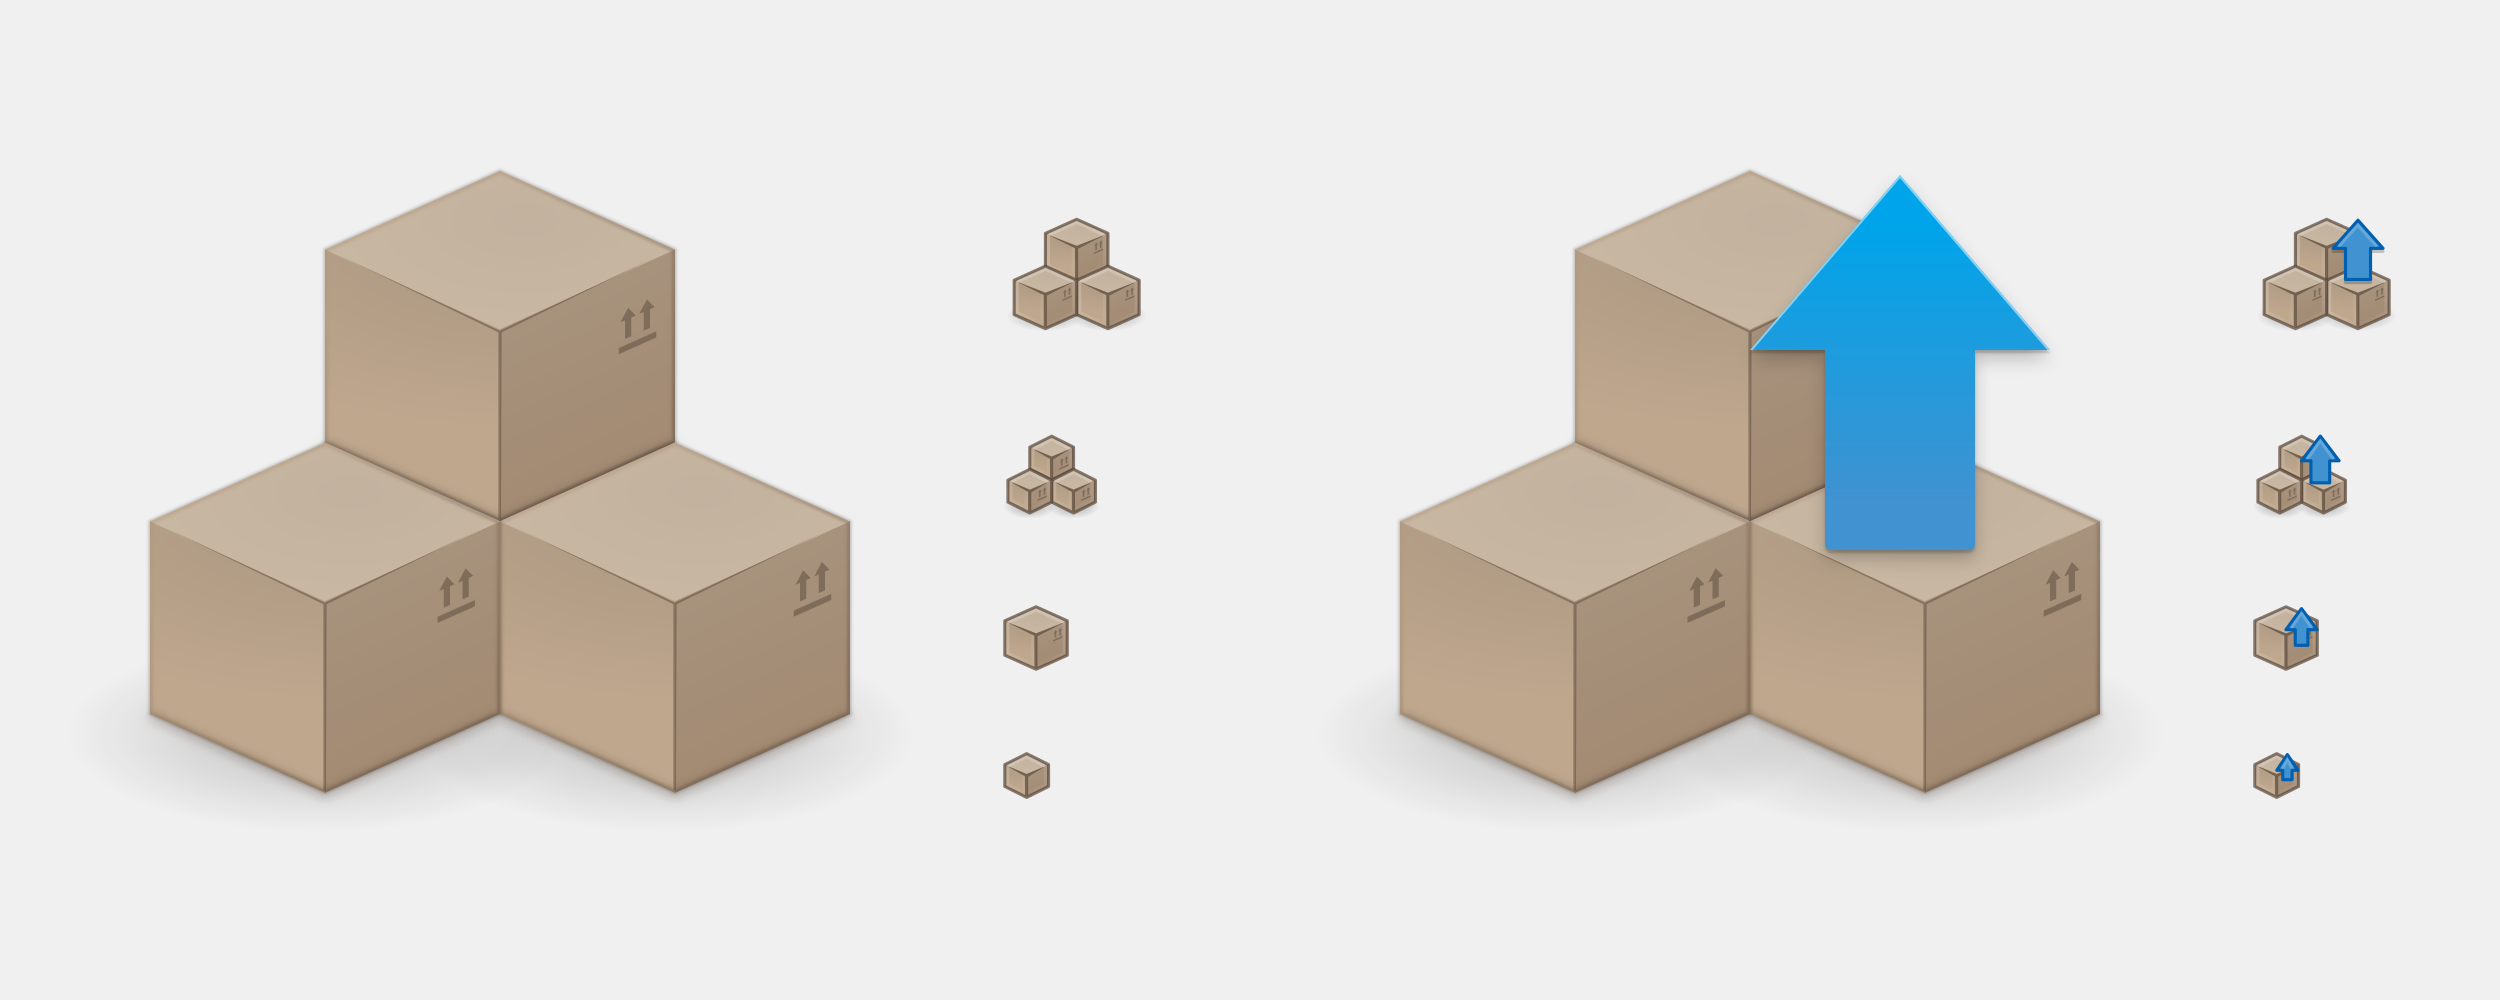
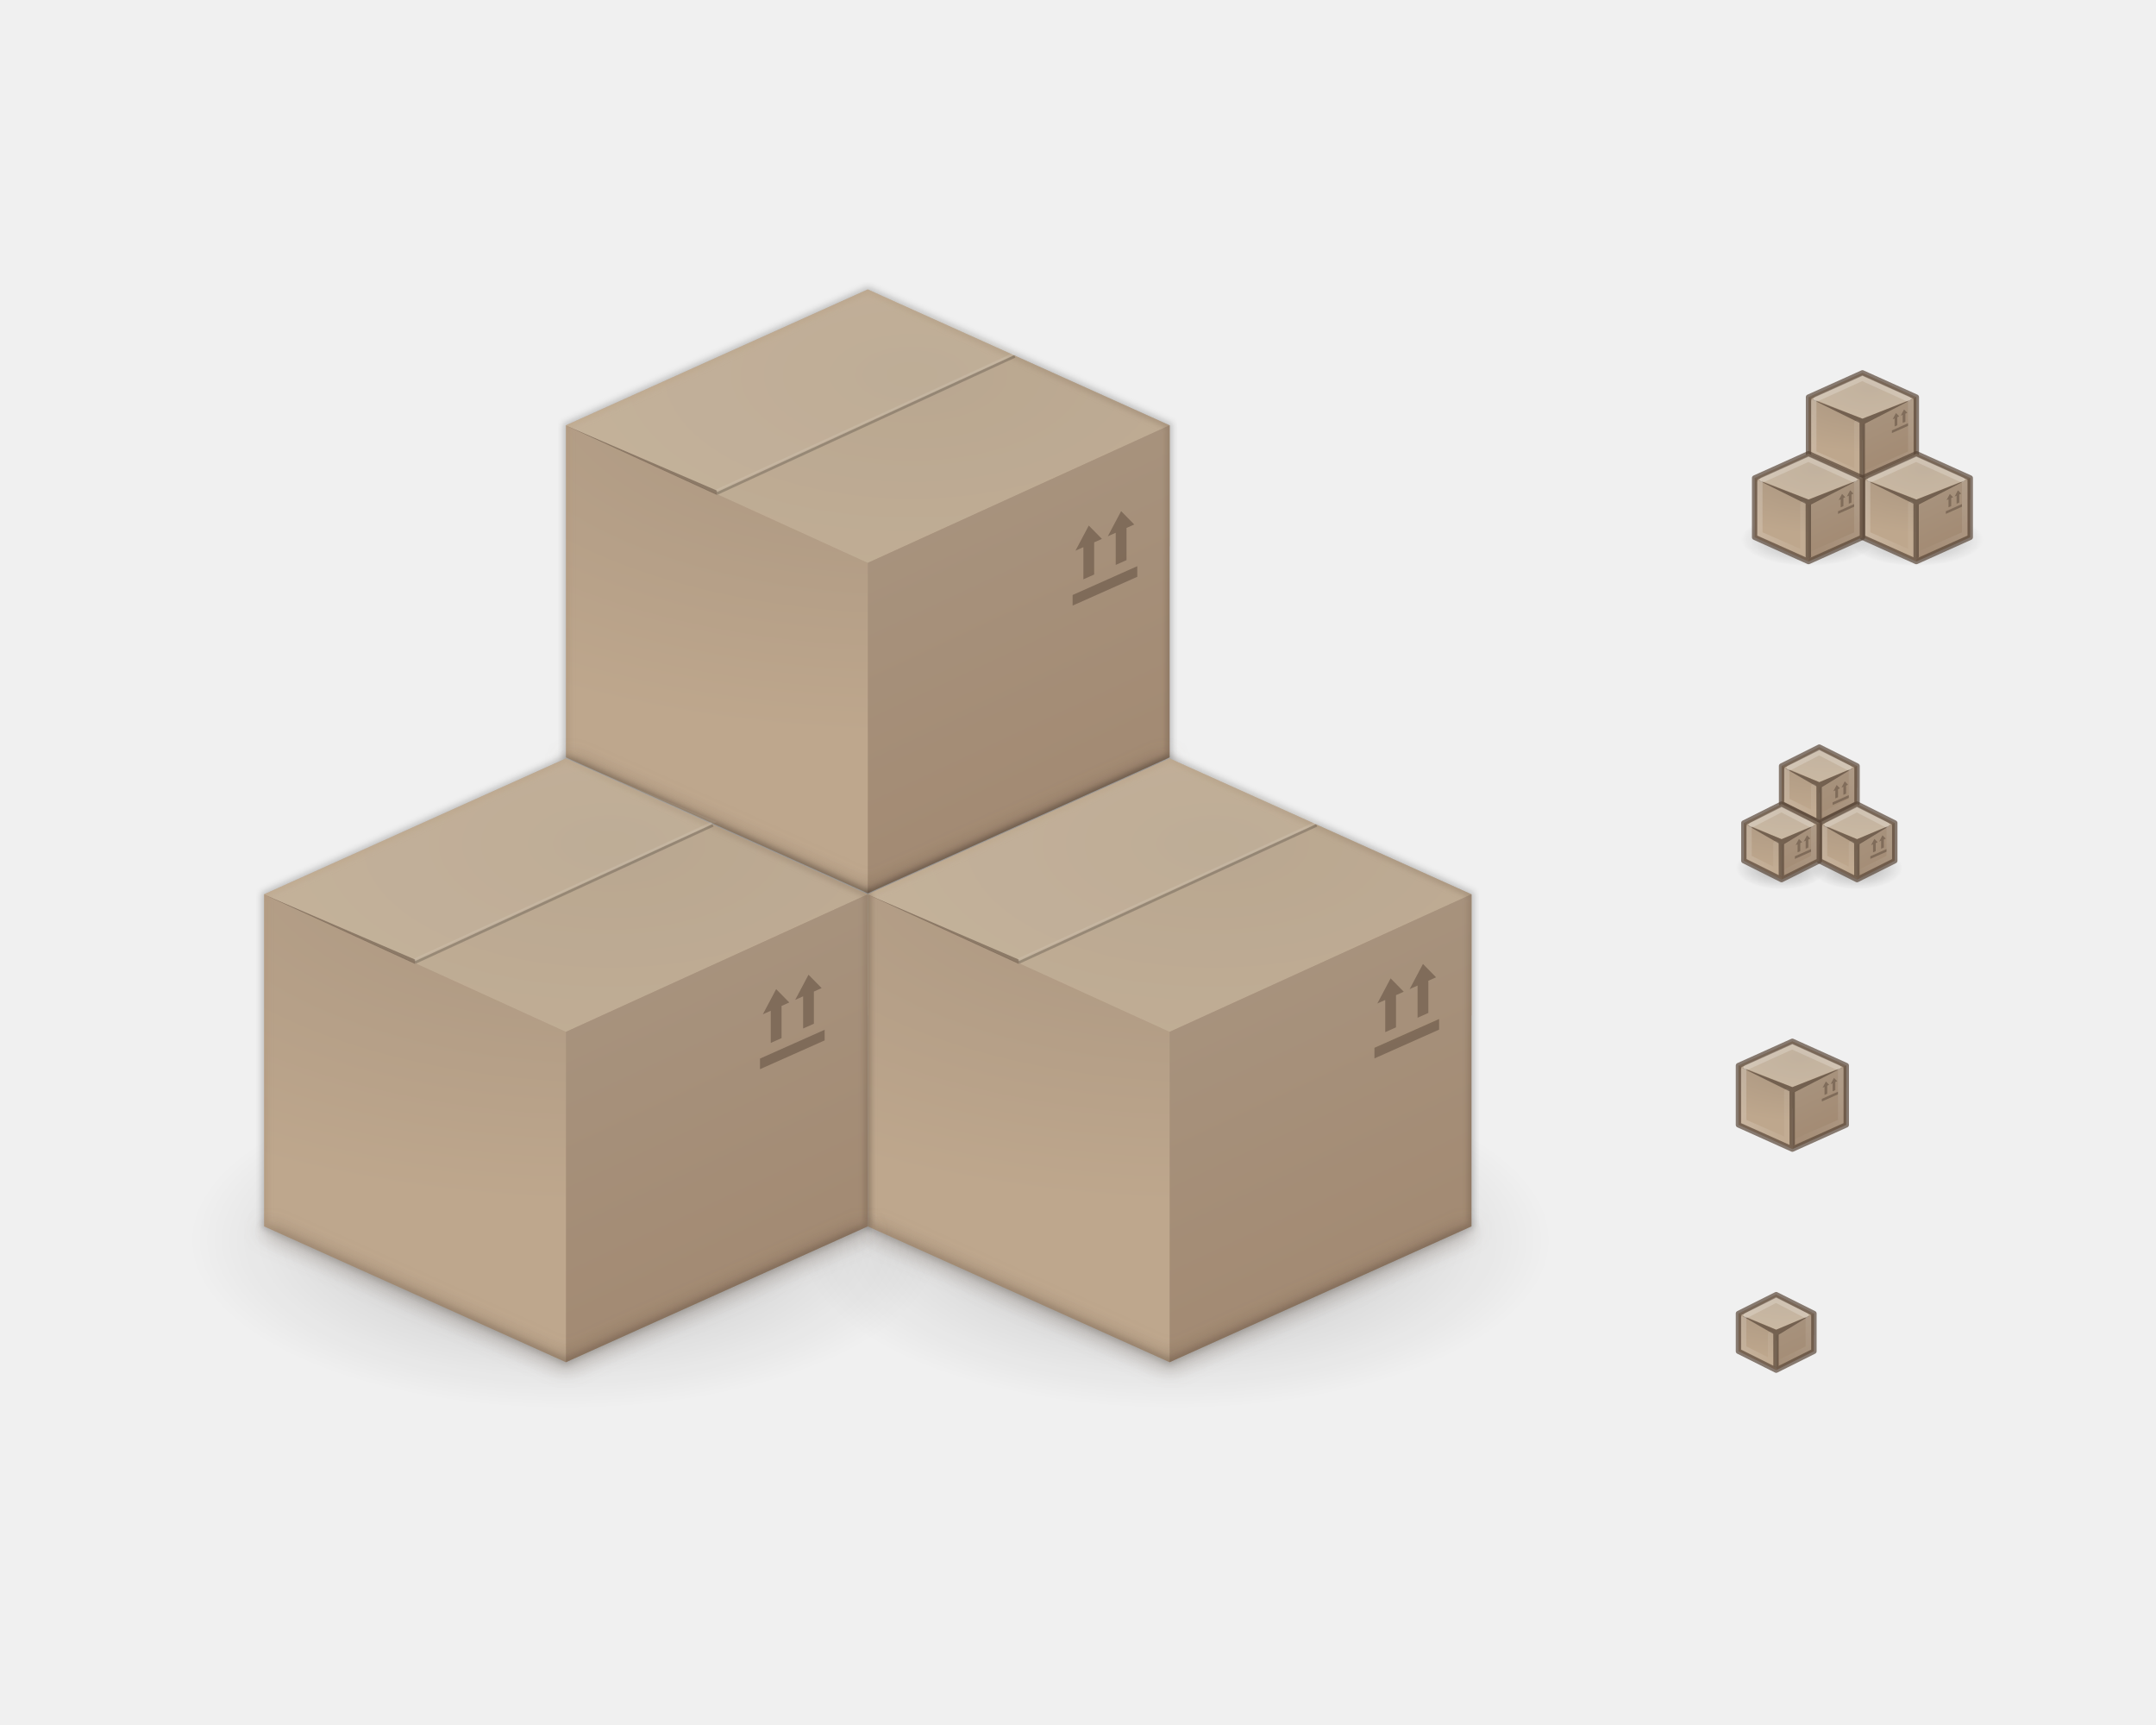
- <svg xmlns="http://www.w3.org/2000/svg" xmlns:xlink="http://www.w3.org/1999/xlink" width="800" height="320" id="svg11300" version="1.0" style="display:inline;enable-background:new" viewBox="0 0 800 320">
+ <svg xmlns="http://www.w3.org/2000/svg" xmlns:xlink="http://www.w3.org/1999/xlink" width="400" height="320" id="svg11300" version="1.0" style="display:inline;enable-background:new" viewBox="0 0 400 320">
  <defs id="defs3">
    <linearGradient id="linearGradient6622">
      <stop style="stop-color:#4092d0;stop-opacity:1;" offset="0" id="stop6618" />
      <stop style="stop-color:#00a4ea;stop-opacity:1" offset="1" id="stop6620" />
    </linearGradient>
    <linearGradient id="linearGradient5945">
      <stop style="stop-color:#594739;stop-opacity:1;" offset="0" id="stop5941" />
      <stop style="stop-color:#b19476;stop-opacity:1" offset="1" id="stop5943" />
    </linearGradient>
    <linearGradient id="linearGradient5092">
      <stop style="stop-color:#ffffff;stop-opacity:1;" offset="0" id="stop5088" />
      <stop style="stop-color:#ffffff;stop-opacity:0.275" offset="1" id="stop5090" />
    </linearGradient>
    <linearGradient id="linearGradient4012">
      <stop style="stop-color:#000000;stop-opacity:1;" offset="0" id="stop4014" />
      <stop style="stop-color:#000000;stop-opacity:0;" offset="1" id="stop4016" />
    </linearGradient>
    <linearGradient id="linearGradient4226-6">
      <stop style="stop-color:#9d8066;stop-opacity:1" offset="0" id="stop4228-6" />
      <stop style="stop-color:#a8947f;stop-opacity:1" offset="1" id="stop4231-2" />
    </linearGradient>
    <linearGradient id="linearGradient4513">
      <stop style="stop-color:#a8947f;stop-opacity:1" offset="0" id="stop4509" />
      <stop style="stop-color:#bea78d;stop-opacity:1" offset="1" id="stop4511" />
    </linearGradient>
    <radialGradient xlink:href="#linearGradient4012" id="radialGradient4232-6" gradientUnits="userSpaceOnUse" gradientTransform="matrix(1,0,0,0.3913044,342,74.86956)" cx="12.5" cy="19.5" fx="12.5" fy="19.5" r="11.5" />
    <clipPath clipPathUnits="userSpaceOnUse" id="clipPath5532">
      <path id="path5534" d="M 206,139.699 152,164 v 21.6 37.801 l 53.998,24.299 H 206 l 54,-24.299 V 164 h -0.002 z m 0,67.5 h 0.002 L 206,227.666 Z" style="fill:#e8decc;fill-opacity:1;stroke:none;stroke-width:1;stroke-opacity:0.698" />
    </clipPath>
    <filter style="color-interpolation-filters:sRGB" id="filter5552" x="-0.012" width="1.024" y="-0.012" height="1.024">
      <feGaussianBlur stdDeviation="0.54" id="feGaussianBlur5554" />
    </filter>
    <radialGradient xlink:href="#linearGradient4012" id="radialGradient4232-6-2" gradientUnits="userSpaceOnUse" gradientTransform="matrix(5.217391,0,0,2.041588,40.78261,173.0755)" cx="12.5" cy="19.5" fx="12.5" fy="19.5" r="11.5" />
    <clipPath clipPathUnits="userSpaceOnUse" id="clipPath6590">
      <path style="display:inline;fill:#4092d0;fill-opacity:1;stroke:none;stroke-width:2;stroke-linejoin:round;stroke-miterlimit:4;stroke-dasharray:none;stroke-opacity:1;enable-background:new" d="m 560,116 h 24 v 62 c 0,2 2,2 2,2 h 44 c 0,0 2,0 2,-2 v -62 h 24 L 608,60 Z" id="path6592" />
    </clipPath>
    <filter style="color-interpolation-filters:sRGB" id="filter6614" x="-0.068" width="1.135" y="-0.054" height="1.108">
      <feGaussianBlur stdDeviation="2.7" id="feGaussianBlur6616" />
    </filter>
    <linearGradient xlink:href="#linearGradient6622" id="linearGradient6624" x1="608" y1="164" x2="608" y2="76" gradientUnits="userSpaceOnUse" gradientTransform="translate(0,-24)" />
    <filter style="color-interpolation-filters:sRGB" id="filter6630" x="-0.013" width="1.027" y="-0.011" height="1.022">
      <feGaussianBlur stdDeviation="0.54" id="feGaussianBlur6632" />
    </filter>
-     <radialGradient xlink:href="#linearGradient4012" id="radialGradient6829" gradientUnits="userSpaceOnUse" gradientTransform="matrix(1.086957,0,0,0.4253308,340.913,72.81474)" cx="12.5" cy="19.5" fx="12.5" fy="19.5" r="11.5" />
-     <radialGradient xlink:href="#linearGradient4012" id="radialGradient6831" gradientUnits="userSpaceOnUse" gradientTransform="matrix(0.7391304,0,0,0.3478261,334.2609,135.2174)" cx="12.5" cy="19.5" fx="12.5" fy="19.5" r="11.5" />
-     <radialGradient xlink:href="#linearGradient4012" id="radialGradient6833" gradientUnits="userSpaceOnUse" gradientTransform="matrix(0.7391304,0,0,0.3478261,320.2609,135.2174)" cx="12.5" cy="19.5" fx="12.5" fy="19.5" r="11.5" />
-     <radialGradient xlink:href="#linearGradient4012" id="radialGradient6835" gradientUnits="userSpaceOnUse" gradientTransform="matrix(1.086957,0,0,0.4253308,320.913,72.81474)" cx="12.5" cy="19.5" fx="12.5" fy="19.5" r="11.5" />
-     <radialGradient xlink:href="#linearGradient4513" id="radialGradient6837" gradientUnits="userSpaceOnUse" gradientTransform="matrix(1.2,0,0,0.6,335.0354,48.56999)" cx="17.471" cy="32.383" fx="17.471" fy="32.383" r="20" />
-     <linearGradient xlink:href="#linearGradient4226-6" id="linearGradient6839" gradientUnits="userSpaceOnUse" gradientTransform="matrix(-1,0,0,1,390.0354,42.66999)" x1="5.393" y1="42.586" x2="16" y2="20" />
-     <linearGradient xlink:href="#linearGradient5092" id="linearGradient6841" gradientUnits="userSpaceOnUse" x1="345" y1="74" x2="354" y2="77.166" />
-     <linearGradient xlink:href="#linearGradient5092" id="linearGradient6843" gradientUnits="userSpaceOnUse" x1="364" y1="76" x2="355" y2="80" />
-     <radialGradient xlink:href="#linearGradient4513" id="radialGradient6845" gradientUnits="userSpaceOnUse" gradientTransform="matrix(1.2,0,0,0.6,335.0354,68.56999)" cx="17.471" cy="32.383" fx="17.471" fy="32.383" r="20" />
-     <linearGradient xlink:href="#linearGradient4226-6" id="linearGradient6847" gradientUnits="userSpaceOnUse" gradientTransform="matrix(-1,0,0,1,390.0354,42.66999)" x1="5.393" y1="42.586" x2="16" y2="20" />
-     <linearGradient xlink:href="#linearGradient5092" id="linearGradient6849" gradientUnits="userSpaceOnUse" x1="345" y1="74" x2="354" y2="77.166" />
-     <linearGradient xlink:href="#linearGradient5092" id="linearGradient6851" gradientUnits="userSpaceOnUse" x1="364" y1="76" x2="355" y2="80" />
-     <radialGradient xlink:href="#linearGradient4513" id="radialGradient6853" gradientUnits="userSpaceOnUse" gradientTransform="matrix(1.2,0,0,0.6,323.0354,108.57)" cx="17.471" cy="32.383" fx="17.471" fy="32.383" r="20" />
-     <linearGradient xlink:href="#linearGradient4226-6" id="linearGradient6855" gradientUnits="userSpaceOnUse" gradientTransform="matrix(-1,0,0,1,378.0354,102.67)" x1="5.393" y1="42.586" x2="16" y2="20" />
-     <linearGradient xlink:href="#linearGradient5092" id="linearGradient6857" gradientUnits="userSpaceOnUse" gradientTransform="translate(-12,60)" x1="345" y1="74" x2="354" y2="77.166" />
-     <linearGradient xlink:href="#linearGradient5092" id="linearGradient6859" gradientUnits="userSpaceOnUse" gradientTransform="translate(-12,60)" x1="364" y1="76" x2="355" y2="80" />
-     <radialGradient xlink:href="#linearGradient4513" id="radialGradient6861" gradientUnits="userSpaceOnUse" gradientTransform="matrix(1.2,0,0,0.6,323.0354,108.57)" cx="17.471" cy="32.383" fx="17.471" fy="32.383" r="20" />
-     <linearGradient xlink:href="#linearGradient4226-6" id="linearGradient6863" gradientUnits="userSpaceOnUse" gradientTransform="matrix(-1,0,0,1,378.0354,102.67)" x1="5.393" y1="42.586" x2="16" y2="20" />
-     <linearGradient xlink:href="#linearGradient5092" id="linearGradient6865" gradientUnits="userSpaceOnUse" gradientTransform="translate(-12,60)" x1="345" y1="74" x2="354" y2="77.166" />
-     <linearGradient xlink:href="#linearGradient5092" id="linearGradient6867" gradientUnits="userSpaceOnUse" gradientTransform="translate(-12,60)" x1="364" y1="76" x2="355" y2="80" />
-     <radialGradient xlink:href="#linearGradient4513" id="radialGradient7185" gradientUnits="userSpaceOnUse" gradientTransform="matrix(6.479922,0,0,3.239988,108.7019,36.06075)" cx="17.471" cy="32.383" fx="17.471" fy="32.383" r="20" />
-     <linearGradient xlink:href="#linearGradient4226-6" id="linearGradient7187" gradientUnits="userSpaceOnUse" gradientTransform="matrix(-5.399935,0,0,5.399981,405.6984,4.20087)" x1="5.393" y1="42.586" x2="16" y2="20" />
-     <linearGradient xlink:href="#linearGradient5945" id="linearGradient7189" gradientUnits="userSpaceOnUse" x1="247.106" y1="225.165" x2="180" y2="158" />
    <filter style="color-interpolation-filters:sRGB" id="filter7474" x="-0.012" width="1.024" y="-0.012" height="1.024">
      <feGaussianBlur stdDeviation="0.54" id="feGaussianBlur7476" />
    </filter>
-     <radialGradient xlink:href="#linearGradient4012" id="radialGradient7766" gradientUnits="userSpaceOnUse" gradientTransform="matrix(6.956521,0,0,2.722117,126.0435,161.9791)" cx="12.5" cy="19.5" fx="12.5" fy="19.5" r="11.5" />
-     <radialGradient xlink:href="#linearGradient4012" id="radialGradient7770" gradientUnits="userSpaceOnUse" gradientTransform="matrix(6.956521,0,0,2.722117,14.04347,161.9791)" cx="12.5" cy="19.5" fx="12.5" fy="19.5" r="11.5" />
    <filter style="color-interpolation-filters:sRGB" id="filter7774" x="-0.037" width="1.073" y="-0.163" height="1.327">
      <feGaussianBlur stdDeviation="1.654" id="feGaussianBlur7776" />
    </filter>
+     <filter style="color-interpolation-filters:sRGB" id="filter4664" x="-0.004" width="1.009" y="-0.009" height="1.018">
+       <feGaussianBlur stdDeviation="0.096" id="feGaussianBlur4666" />
+     </filter>
+     <radialGradient xlink:href="#linearGradient4012" id="radialGradient4735" gradientUnits="userSpaceOnUse" gradientTransform="matrix(1.086957,0,0,0.4253308,340.913,72.81474)" cx="12.5" cy="19.5" fx="12.5" fy="19.5" r="11.5" />
+     <radialGradient xlink:href="#linearGradient4012" id="radialGradient4737" gradientUnits="userSpaceOnUse" gradientTransform="matrix(0.7391304,0,0,0.3478261,334.2609,135.2174)" cx="12.5" cy="19.5" fx="12.5" fy="19.5" r="11.5" />
+     <radialGradient xlink:href="#linearGradient4012" id="radialGradient4739" gradientUnits="userSpaceOnUse" gradientTransform="matrix(0.7391304,0,0,0.3478261,320.2609,135.2174)" cx="12.5" cy="19.5" fx="12.5" fy="19.5" r="11.5" />
+     <radialGradient xlink:href="#linearGradient4012" id="radialGradient4741" gradientUnits="userSpaceOnUse" gradientTransform="matrix(1.086957,0,0,0.4253308,320.913,72.81474)" cx="12.5" cy="19.5" fx="12.5" fy="19.5" r="11.5" />
+     <radialGradient xlink:href="#linearGradient4513" id="radialGradient4743" gradientUnits="userSpaceOnUse" gradientTransform="matrix(1.2,0,0,0.6,335.0354,48.56999)" cx="17.471" cy="32.383" fx="17.471" fy="32.383" r="20" />
+     <linearGradient xlink:href="#linearGradient4226-6" id="linearGradient4745" gradientUnits="userSpaceOnUse" gradientTransform="matrix(-1,0,0,1,390.0354,42.66999)" x1="5.393" y1="42.586" x2="16" y2="20" />
+     <linearGradient xlink:href="#linearGradient5092" id="linearGradient4747" gradientUnits="userSpaceOnUse" x1="345" y1="74" x2="354" y2="77.166" />
+     <linearGradient xlink:href="#linearGradient5092" id="linearGradient4749" gradientUnits="userSpaceOnUse" x1="364" y1="76" x2="355" y2="80" />
+     <radialGradient xlink:href="#linearGradient4513" id="radialGradient4751" gradientUnits="userSpaceOnUse" gradientTransform="matrix(1.2,0,0,0.6,335.0354,68.56999)" cx="17.471" cy="32.383" fx="17.471" fy="32.383" r="20" />
+     <linearGradient xlink:href="#linearGradient4226-6" id="linearGradient4753" gradientUnits="userSpaceOnUse" gradientTransform="matrix(-1,0,0,1,390.0354,42.66999)" x1="5.393" y1="42.586" x2="16" y2="20" />
+     <linearGradient xlink:href="#linearGradient5092" id="linearGradient4755" gradientUnits="userSpaceOnUse" x1="345" y1="74" x2="354" y2="77.166" />
+     <linearGradient xlink:href="#linearGradient5092" id="linearGradient4757" gradientUnits="userSpaceOnUse" x1="364" y1="76" x2="355" y2="80" />
+     <radialGradient xlink:href="#linearGradient4513" id="radialGradient4759" gradientUnits="userSpaceOnUse" gradientTransform="matrix(1.2,0,0,0.6,323.0354,108.57)" cx="17.471" cy="32.383" fx="17.471" fy="32.383" r="20" />
+     <linearGradient xlink:href="#linearGradient4226-6" id="linearGradient4761" gradientUnits="userSpaceOnUse" gradientTransform="matrix(-1,0,0,1,378.0354,102.67)" x1="5.393" y1="42.586" x2="16" y2="20" />
+     <linearGradient xlink:href="#linearGradient5092" id="linearGradient4763" gradientUnits="userSpaceOnUse" gradientTransform="translate(-12,60)" x1="345" y1="74" x2="354" y2="77.166" />
+     <linearGradient xlink:href="#linearGradient5092" id="linearGradient4765" gradientUnits="userSpaceOnUse" gradientTransform="translate(-12,60)" x1="364" y1="76" x2="355" y2="80" />
+     <radialGradient xlink:href="#linearGradient4513" id="radialGradient4767" gradientUnits="userSpaceOnUse" gradientTransform="matrix(1.2,0,0,0.6,323.0354,108.57)" cx="17.471" cy="32.383" fx="17.471" fy="32.383" r="20" />
+     <linearGradient xlink:href="#linearGradient4226-6" id="linearGradient4769" gradientUnits="userSpaceOnUse" gradientTransform="matrix(-1,0,0,1,378.0354,102.67)" x1="5.393" y1="42.586" x2="16" y2="20" />
+     <linearGradient xlink:href="#linearGradient5092" id="linearGradient4771" gradientUnits="userSpaceOnUse" gradientTransform="translate(-12,60)" x1="345" y1="74" x2="354" y2="77.166" />
+     <linearGradient xlink:href="#linearGradient5092" id="linearGradient4773" gradientUnits="userSpaceOnUse" gradientTransform="translate(-12,60)" x1="364" y1="76" x2="355" y2="80" />
+     <radialGradient xlink:href="#linearGradient4513" id="radialGradient4775" gradientUnits="userSpaceOnUse" gradientTransform="matrix(6.719917,0,0,3.359987,107.802,47.74086)" cx="17.471" cy="32.383" fx="17.471" fy="32.383" r="20" />
+     <linearGradient xlink:href="#linearGradient4226-6" id="linearGradient4777" gradientUnits="userSpaceOnUse" gradientTransform="matrix(-5.399935,0,0,5.399981,405.6984,4.20087)" x1="5.393" y1="42.586" x2="16" y2="20" />
+     <linearGradient xlink:href="#linearGradient5945" id="linearGradient4779" gradientUnits="userSpaceOnUse" x1="247.106" y1="225.165" x2="180" y2="158" />
+     <radialGradient xlink:href="#linearGradient4012" id="radialGradient4705" gradientUnits="userSpaceOnUse" gradientTransform="matrix(6.086956,0,0,2.722117,140.913,157.9791)" cx="12.5" cy="19.5" fx="12.5" fy="19.5" r="11.5" />
+     <radialGradient xlink:href="#linearGradient4012" id="radialGradient5295" gradientUnits="userSpaceOnUse" gradientTransform="matrix(6.086956,0,0,2.722117,27.91304,157.9791)" cx="12.5" cy="19.5" fx="12.5" fy="19.5" r="11.5" />
  </defs>
  <g id="layer1" style="display:inline" transform="translate(0,20)">
    <g id="layer7" style="display:none">
      <rect style="display:inline;overflow:visible;visibility:visible;fill:#eeeeec;fill-opacity:1;fill-rule:nonzero;stroke:none;stroke-width:2;marker:none;enable-background:accumulate" id="rect6592" width="32" height="32" x="320" y="116" />
      <rect y="173.059" x="321" height="22" width="22" id="rect6749" style="display:inline;overflow:visible;visibility:visible;fill:#eeeeec;fill-opacity:1;fill-rule:nonzero;stroke:none;stroke-width:2;marker:none;enable-background:accumulate" />
      <rect style="display:inline;overflow:visible;visibility:visible;fill:#eeeeec;fill-opacity:1;fill-rule:nonzero;stroke:none;stroke-width:2;marker:none;enable-background:accumulate" id="rect6833" width="16" height="16" x="320" y="220" />
      <rect style="display:inline;overflow:visible;visibility:visible;fill:#eeeeec;fill-opacity:1;fill-rule:nonzero;stroke:none;stroke-width:2;marker:none;enable-background:accumulate" id="rect8104" width="24" height="24" x="320" y="172" />
      <text xml:space="preserve" style="font-style:normal;font-variant:normal;font-weight:normal;font-stretch:normal;font-size:13.333px;line-height:125%;font-family:monospace;-inkscape-font-specification:monospace;text-align:start;writing-mode:lr-tb;text-anchor:start;display:inline;fill:#000000;fill-opacity:1;stroke:none;enable-background:new" x="31.856" y="-65.7" id="context">
        <tspan id="tspan2716" x="31.856" y="-65.7" style="font-weight:bold">apps</tspan>
      </text>
      <text id="text3021" y="-39.901" x="31.265" style="font-style:normal;font-variant:normal;font-weight:normal;font-stretch:normal;font-size:13.333px;line-height:125%;font-family:monospace;-inkscape-font-specification:monospace;text-align:start;writing-mode:lr-tb;text-anchor:start;display:inline;fill:#000000;fill-opacity:1;stroke:none;enable-background:new" xml:space="preserve">
        <tspan y="-39.901" x="31.265" id="tspan3023">system-software-install</tspan>
      </text>
      <rect style="display:inline;overflow:visible;visibility:visible;fill:#eeeeec;fill-opacity:1;fill-rule:nonzero;stroke:none;stroke-width:2;marker:none;enable-background:accumulate" id="rect13805" width="256" height="256" x="32" y="12" />
      <rect y="320" x="44" height="48" width="48" id="rect6284" style="display:inline;overflow:visible;visibility:visible;fill:#eeeeec;fill-opacity:1;fill-rule:nonzero;stroke:none;stroke-width:2;marker:none;enable-background:accumulate" transform="matrix(0,1,1,0,0,0)" />
    </g>
    <g id="layer9" style="display:inline">
-       <g id="g7326">
-         <path d="m 293,215.06 c 0,17.289 -35.817,31.304 -80,31.304 -44.183,0 -80,-14.015 -80,-31.304 0,-17.289 35.817,-31.304 80,-31.304 44.183,0 80,14.015 80,31.304 z" id="path7706" style="display:inline;opacity:0.2;fill:url(#radialGradient7766);fill-opacity:1;stroke:none;stroke-width:1;enable-background:new" />
-         <path style="display:inline;opacity:0.2;fill:url(#radialGradient7770);fill-opacity:1;stroke:none;stroke-width:1;enable-background:new" id="path7544" d="m 181,215.06 c 0,17.289 -35.817,31.304 -80,31.304 -44.183,0 -80,-14.015 -80,-31.304 0,-17.289 35.817,-31.304 80,-31.304 44.183,0 80,14.015 80,31.304 z" />
+       <g id="g7326" transform="translate(1,-1)">
+         <path style="display:inline;opacity:0.2;fill:url(#radialGradient5295);fill-opacity:1;stroke:none;stroke-width:1;enable-background:new" id="path5251" d="m 174,211.06 c 0,17.289 -31.34,31.304 -70,31.304 -38.66,0 -70,-14.015 -70,-31.304 0,-17.289 31.34,-31.304 70,-31.304 38.66,0 70,14.015 70,31.304 z" />
+         <path d="m 287,211.06 c 0,17.289 -31.34,31.304 -70,31.304 -38.66,0 -70,-14.015 -70,-31.304 0,-17.289 31.34,-31.304 70,-31.304 38.66,0 70,14.015 70,31.304 z" id="path7706" style="display:inline;opacity:0.2;fill:url(#radialGradient4705);fill-opacity:1;stroke:none;stroke-width:1;enable-background:new" />
        <use x="0" y="0" xlink:href="#g7242" id="use7246" transform="translate(-56,-87)" width="100%" height="100%" />
-         <path d="m 367,81.109 c 0,2.701 -5.596,4.891 -12.5,4.891 -6.904,0 -12.5,-2.19 -12.5,-4.891 0,-2.701 5.596,-4.891 12.5,-4.891 6.904,0 12.5,2.19 12.5,4.891 z" id="path6707" style="display:inline;opacity:0.3;fill:url(#radialGradient6829);fill-opacity:1;stroke:none;stroke-width:1;enable-background:new" />
-         <path style="display:inline;opacity:0.3;fill:url(#radialGradient6831);fill-opacity:1;stroke:none;stroke-width:1;enable-background:new" id="path5397" d="m 352,142 c 0,2.209 -3.806,4 -8.5,4 -4.694,0 -8.5,-1.791 -8.5,-4 0,-2.209 3.806,-4 8.5,-4 4.694,0 8.5,1.791 8.5,4 z" />
-         <path d="m 338,142 c 0,2.209 -3.806,4 -8.5,4 -4.694,0 -8.5,-1.791 -8.5,-4 0,-2.209 3.806,-4 8.5,-4 4.694,0 8.5,1.791 8.5,4 z" id="path5393" style="display:inline;opacity:0.3;fill:url(#radialGradient6833);fill-opacity:1;stroke:none;stroke-width:1;enable-background:new" />
-         <path style="display:inline;opacity:0.3;fill:url(#radialGradient6835);fill-opacity:1;stroke:none;stroke-width:1;enable-background:new" id="path5389" d="m 347,81.109 c 0,2.701 -5.596,4.891 -12.5,4.891 -6.904,0 -12.5,-2.19 -12.5,-4.891 0,-2.701 5.596,-4.891 12.5,-4.891 6.904,0 12.5,2.19 12.5,4.891 z" />
+         <path d="m 367,81.109 c 0,2.701 -5.596,4.891 -12.5,4.891 -6.904,0 -12.5,-2.19 -12.5,-4.891 0,-2.701 5.596,-4.891 12.5,-4.891 6.904,0 12.5,2.19 12.5,4.891 z" id="path6707" style="display:inline;opacity:0.3;fill:url(#radialGradient4735);fill-opacity:1;stroke:none;stroke-width:1;enable-background:new" />
+         <path style="display:inline;opacity:0.3;fill:url(#radialGradient4737);fill-opacity:1;stroke:none;stroke-width:1;enable-background:new" id="path5397" d="m 352,142 c 0,2.209 -3.806,4 -8.5,4 -4.694,0 -8.5,-1.791 -8.5,-4 0,-2.209 3.806,-4 8.5,-4 4.694,0 8.5,1.791 8.5,4 z" />
+         <path d="m 338,142 c 0,2.209 -3.806,4 -8.5,4 -4.694,0 -8.5,-1.791 -8.5,-4 0,-2.209 3.806,-4 8.5,-4 4.694,0 8.5,1.791 8.5,4 z" id="path5393" style="display:inline;opacity:0.3;fill:url(#radialGradient4739);fill-opacity:1;stroke:none;stroke-width:1;enable-background:new" />
+         <path style="display:inline;opacity:0.3;fill:url(#radialGradient4741);fill-opacity:1;stroke:none;stroke-width:1;enable-background:new" id="path5389" d="m 347,81.109 c 0,2.701 -5.596,4.891 -12.5,4.891 -6.904,0 -12.5,-2.19 -12.5,-4.891 0,-2.701 5.596,-4.891 12.5,-4.891 6.904,0 12.5,2.19 12.5,4.891 z" />
        <use transform="translate(-10,-15)" x="0" y="0" xlink:href="#g5291" id="use5361" width="100%" height="100%" />
        <use x="0" y="0" xlink:href="#g5321" id="use5325" transform="translate(-7,-10.57452)" width="100%" height="100%" />
        <g id="g5291">
-           <path style="fill:url(#radialGradient6837);fill-opacity:1;stroke:none" d="m 354.535,65.17 -10,4.5 v 4 7 l 10,4.5 v -7.5 l 10,-4 v -4 z" id="path3965-6" />
+           <path style="fill:url(#radialGradient4743);fill-opacity:1;stroke:none" d="m 354.535,65.17 -10,4.5 v 4 7 l 10,4.5 v -7.5 l 10,-4 v -4 z" id="path3965-6" />
          <path style="opacity:0.4;fill:#e8decc;fill-opacity:1;stroke:none" d="m 354.536,73.67 9.999,-4 v 0 l -9.999,-4.5 -10.001,4.5 v 0 z" id="path5067" />
-           <path style="fill:url(#linearGradient6839);fill-opacity:1;stroke:none" d="m 364.535,69.67 v 11 l -10.001,4.5 v -10.5 z" id="path3955-8" />
+           <path style="fill:url(#linearGradient4745);fill-opacity:1;stroke:none" d="m 364.535,69.67 v 11 l -10.001,4.5 v -10.5 z" id="path3955-8" />
          <path id="path4317-1" d="M 353.991,74.449 345,70 l 9.535,3.67 9.356,-3.659 L 355,74.587 v 9.811 l -0.5,0.268 -0.5,-0.268 z" style="opacity:0.7;fill:#594739;fill-opacity:1;stroke:none" />
          <path style="opacity:0.5;fill:#594739;fill-opacity:1;fill-rule:nonzero;stroke:none;stroke-width:0.25" d="m 362.254,71.955 -0.617,1.166 0.117,-0.053 0.25,-0.111 v 0.25 1.242 l 0.5,-0.223 v -1.242 -0.25 l 0.25,-0.111 0.109,-0.049 z m -1.5,0.668 -0.617,1.166 0.117,-0.053 0.25,-0.111 v 0.25 1.242 l 0.5,-0.223 v -1.242 -0.25 l 0.25,-0.111 0.109,-0.049 z m 2.248,1.885 -2.998,1.336 v 0.492 l 3,-1.336 z" id="path2987-9" />
          <path style="fill:none;fill-opacity:1;stroke:#594739;stroke-linejoin:round;stroke-opacity:0.698" d="m 354.535,65.17 -10,4.5 v 4 7 l 10,4.5 10,-4.5 v -7 -4 z" id="path4954" />
-           <path style="opacity:0.2;fill:none;fill-rule:evenodd;stroke:url(#linearGradient6841);stroke-width:1px;stroke-linecap:round;stroke-linejoin:miter;stroke-opacity:1" d="m 345.5,70.5 v 9.575 l 8,3.5 V 74.5" id="path5082" />
-           <path id="path5084" d="m 363.5,70.5 v 9.575 l -8,3.5" style="opacity:0.1;fill:none;fill-rule:evenodd;stroke:url(#linearGradient6843);stroke-width:1px;stroke-linecap:round;stroke-linejoin:miter;stroke-opacity:1" />
+           <path style="opacity:0.2;fill:none;fill-rule:evenodd;stroke:url(#linearGradient4747);stroke-width:1px;stroke-linecap:round;stroke-linejoin:miter;stroke-opacity:1" d="m 345.5,70.5 v 9.575 l 8,3.5 V 74.5" id="path5082" />
+           <path id="path5084" d="m 363.5,70.5 v 9.575 l -8,3.5" style="opacity:0.1;fill:none;fill-rule:evenodd;stroke:url(#linearGradient4749);stroke-width:1px;stroke-linecap:round;stroke-linejoin:miter;stroke-opacity:1" />
          <path style="opacity:0.2;fill:none;fill-rule:evenodd;stroke:#ffffff;stroke-width:1px;stroke-linecap:round;stroke-linejoin:miter;stroke-opacity:1" d="M 346,70 354.5,66.146 363,70" id="path5086" />
        </g>
        <g transform="translate(-23,109)" id="use5125">
-           <path id="path5230" transform="translate(0,-20)" d="m 354.535,85.17 -10,4.5 v 4 7 l 10,4.5 v -7.5 l 10,-4 v -4 z" style="fill:url(#radialGradient6845);fill-opacity:1;stroke:none" />
+           <path id="path5230" transform="translate(0,-20)" d="m 354.535,85.17 -10,4.5 v 4 7 l 10,4.5 v -7.5 l 10,-4 v -4 z" style="fill:url(#radialGradient4751);fill-opacity:1;stroke:none" />
          <path id="path5232" d="m 354.536,73.67 9.999,-4 v 0 l -9.999,-4.5 -10.001,4.5 v 0 z" style="opacity:0.4;fill:#e8decc;fill-opacity:1;stroke:none" />
-           <path id="path5234" d="m 364.535,69.67 v 11 l -10.001,4.5 v -10.5 z" style="fill:url(#linearGradient6847);fill-opacity:1;stroke:none" />
+           <path id="path5234" d="m 364.535,69.67 v 11 l -10.001,4.5 v -10.5 z" style="fill:url(#linearGradient4753);fill-opacity:1;stroke:none" />
          <path style="opacity:0.7;fill:#594739;fill-opacity:1;stroke:none" d="M 353.991,74.449 345,70 l 9.535,3.67 9.356,-3.659 L 355,74.587 v 9.811 l -0.5,0.268 -0.5,-0.268 z" id="path5236" />
          <path id="path5238" d="m 360.753,72.623 -0.617,1.165 0.117,-0.052 0.25,-0.111 v 0.25 1.242 l 0.5,-0.223 v -1.242 -0.25 l 0.25,-0.111 0.109,-0.049 z" style="opacity:0.5;fill:#594739;fill-opacity:1;fill-rule:nonzero;stroke:none;stroke-width:0.25" />
          <rect transform="matrix(0,1,0.9135461,-0.4067352,0,0)" style="color:#bebebe;display:inline;overflow:visible;visibility:visible;fill:none;stroke:none;stroke-width:0.262;marker:none;enable-background:new" id="rect5240" y="393.525" x="232.623" height="4.379" width="4" />
          <path id="path5242" style="opacity:0.5;fill:#594739;fill-opacity:1;fill-rule:nonzero;stroke:none;stroke-width:0.25" d="m 360.003,75.843 v 0.492 l 3,-1.336 -0.001,-0.492 z" />
          <path style="opacity:0.5;fill:#594739;fill-opacity:1;fill-rule:nonzero;stroke:none;stroke-width:0.25" d="m 362.253,71.955 -0.617,1.165 0.117,-0.052 0.25,-0.111 v 0.25 1.242 l 0.5,-0.223 v -1.242 -0.25 l 0.25,-0.111 0.109,-0.049 z" id="path5244" />
          <path id="path5248" d="m 354.535,65.17 -10,4.5 v 4 7 l 10,4.5 10,-4.5 v -7 -4 z" style="fill:none;fill-opacity:1;stroke:#594739;stroke-linejoin:round;stroke-opacity:0.698" />
-           <path id="path5250" d="m 345.5,70.5 v 9.575 l 8,3.5 V 74.5" style="opacity:0.2;fill:none;fill-rule:evenodd;stroke:url(#linearGradient6849);stroke-width:1px;stroke-linecap:round;stroke-linejoin:miter;stroke-opacity:1" />
-           <path style="opacity:0.1;fill:none;fill-rule:evenodd;stroke:url(#linearGradient6851);stroke-width:1px;stroke-linecap:round;stroke-linejoin:miter;stroke-opacity:1" d="m 363.5,70.5 v 9.575 l -8,3.5" id="path5252" />
+           <path id="path5250" d="m 345.5,70.5 v 9.575 l 8,3.5 V 74.5" style="opacity:0.2;fill:none;fill-rule:evenodd;stroke:url(#linearGradient4755);stroke-width:1px;stroke-linecap:round;stroke-linejoin:miter;stroke-opacity:1" />
+           <path style="opacity:0.1;fill:none;fill-rule:evenodd;stroke:url(#linearGradient4757);stroke-width:1px;stroke-linecap:round;stroke-linejoin:miter;stroke-opacity:1" d="m 363.5,70.5 v 9.575 l -8,3.5" id="path5252" />
          <path id="path5254" d="M 346,70 354.5,66.146 363,70" style="opacity:0.2;fill:none;fill-rule:evenodd;stroke:#ffffff;stroke-width:1px;stroke-linecap:round;stroke-linejoin:miter;stroke-opacity:1" />
        </g>
        <g transform="translate(1,2)" id="g5321">
-           <path id="path5157" d="m 342.535,128.17 -7,3.5 v 4 3 l 7,3.5 v -5.5 l 7,-1 v -4 z" style="fill:url(#radialGradient6853);fill-opacity:1;stroke:none" />
+           <path id="path5157" d="m 342.535,128.17 -7,3.5 v 4 3 l 7,3.5 v -5.5 l 7,-1 v -4 z" style="fill:url(#radialGradient4759);fill-opacity:1;stroke:none" />
          <path id="path5159" d="m 342.536,134.67 6.999,-3 v 0 l -6.999,-3.5 -7,3.5 v 0 z" style="opacity:0.4;fill:#e8decc;fill-opacity:1;stroke:none" />
-           <path id="path5161" d="m 349.535,131.67 v 7 l -7,3.5 v -6.5 z" style="fill:url(#linearGradient6855);fill-opacity:1;stroke:none" />
+           <path id="path5161" d="m 349.535,131.67 v 7 l -7,3.5 v -6.5 z" style="fill:url(#linearGradient4761);fill-opacity:1;stroke:none" />
          <path style="opacity:0.7;fill:#594739;fill-opacity:1;stroke:none" d="M 341.991,135.449 336,132 l 6.535,2.67 6.356,-2.659 L 343,135.587 v 5.811 l -0.5,0.268 -0.5,-0.268 z" id="path5163" />
          <path id="path5175" d="m 342.535,128.17 -7,3.5 v 4 3 l 7,3.5 7,-3.5 v -3 -4 z" style="fill:none;fill-opacity:1;stroke:#594739;stroke-linejoin:round;stroke-opacity:0.698" />
-           <path id="path5177" d="m 336.5,132.5 v 5.575 l 5,2.5 V 135.5" style="opacity:0.2;fill:none;fill-rule:evenodd;stroke:url(#linearGradient6857);stroke-width:1px;stroke-linecap:round;stroke-linejoin:miter;stroke-opacity:1" />
-           <path style="opacity:0.1;fill:none;fill-rule:evenodd;stroke:url(#linearGradient6859);stroke-width:1px;stroke-linecap:round;stroke-linejoin:miter;stroke-opacity:1" d="m 348.5,132.5 v 5.575 l -5,2.5" id="path5179" />
+           <path id="path5177" d="m 336.5,132.5 v 5.575 l 5,2.5 V 135.5" style="opacity:0.2;fill:none;fill-rule:evenodd;stroke:url(#linearGradient4763);stroke-width:1px;stroke-linecap:round;stroke-linejoin:miter;stroke-opacity:1" />
+           <path style="opacity:0.1;fill:none;fill-rule:evenodd;stroke:url(#linearGradient4765);stroke-width:1px;stroke-linecap:round;stroke-linejoin:miter;stroke-opacity:1" d="m 348.5,132.5 v 5.575 l -5,2.5" id="path5179" />
          <path id="path5181" d="m 337,132 5.5,-2.854 L 348,132" style="opacity:0.2;fill:none;fill-rule:evenodd;stroke:#ffffff;stroke-width:1px;stroke-linecap:round;stroke-linejoin:miter;stroke-opacity:1" />
        </g>
        <use height="100%" width="100%" transform="translate(-14)" id="use5323" xlink:href="#g5321" y="0" x="0" />
        <g transform="translate(-22,4)" id="g5210">
          <path id="path5165" d="m 368.753,132.623 -0.617,1.165 0.117,-0.052 0.25,-0.111 v 0.25 1.242 l 0.5,-0.223 v -1.242 -0.25 l 0.25,-0.111 0.109,-0.049 z" style="opacity:0.5;fill:#594739;fill-opacity:1;fill-rule:nonzero;stroke:none;stroke-width:0.25" />
          <path id="path5169" style="opacity:0.5;fill:#594739;fill-opacity:1;fill-rule:nonzero;stroke:none;stroke-width:0.25" d="m 368.003,135.843 v 0.492 l 3,-1.336 -0.001,-0.492 z" />
          <path style="opacity:0.5;fill:#594739;fill-opacity:1;fill-rule:nonzero;stroke:none;stroke-width:0.25" d="m 370.253,131.955 -0.617,1.165 0.117,-0.052 0.25,-0.111 v 0.25 1.242 l 0.5,-0.223 v -1.242 -0.25 l 0.25,-0.111 0.109,-0.049 z" id="path5171" />
        </g>
        <g id="g5349" transform="translate(-36,4)">
          <path style="opacity:0.5;fill:#594739;fill-opacity:1;fill-rule:nonzero;stroke:none;stroke-width:0.25" d="m 368.753,132.623 -0.617,1.165 0.117,-0.052 0.25,-0.111 v 0.25 1.242 l 0.5,-0.223 v -1.242 -0.25 l 0.25,-0.111 0.109,-0.049 z" id="path5343" />
          <path d="m 368.003,135.843 v 0.492 l 3,-1.336 -0.001,-0.492 z" style="opacity:0.5;fill:#594739;fill-opacity:1;fill-rule:nonzero;stroke:none;stroke-width:0.25" id="path5345" />
          <path id="path5347" d="m 370.253,131.955 -0.617,1.165 0.117,-0.052 0.25,-0.111 v 0.25 1.242 l 0.5,-0.223 v -1.242 -0.25 l 0.25,-0.111 0.109,-0.049 z" style="opacity:0.5;fill:#594739;fill-opacity:1;fill-rule:nonzero;stroke:none;stroke-width:0.25" />
        </g>
        <g transform="translate(-29,-6)" id="g5357">
          <path id="path5351" d="m 368.753,132.623 -0.617,1.165 0.117,-0.052 0.25,-0.111 v 0.25 1.242 l 0.5,-0.223 v -1.242 -0.25 l 0.25,-0.111 0.109,-0.049 z" style="opacity:0.5;fill:#594739;fill-opacity:1;fill-rule:nonzero;stroke:none;stroke-width:0.25" />
          <path id="path5353" style="opacity:0.5;fill:#594739;fill-opacity:1;fill-rule:nonzero;stroke:none;stroke-width:0.25" d="m 368.003,135.843 v 0.492 l 3,-1.336 -0.001,-0.492 z" />
          <path style="opacity:0.5;fill:#594739;fill-opacity:1;fill-rule:nonzero;stroke:none;stroke-width:0.25" d="m 370.253,131.955 -0.617,1.165 0.117,-0.052 0.25,-0.111 v 0.25 1.242 l 0.5,-0.223 v -1.242 -0.25 l 0.25,-0.111 0.109,-0.049 z" id="path5355" />
        </g>
        <use height="100%" width="100%" transform="translate(-20)" id="use5359" xlink:href="#g5291" y="0" x="0" />
        <g id="g5379" transform="translate(-14,93)">
-           <path style="fill:url(#radialGradient6861);fill-opacity:1;stroke:none" d="m 342.535,128.17 -7,3.5 v 4 3 l 7,3.5 v -5.5 l 7,-1 v -4 z" id="path5363" />
+           <path style="fill:url(#radialGradient4767);fill-opacity:1;stroke:none" d="m 342.535,128.17 -7,3.5 v 4 3 l 7,3.5 v -5.5 l 7,-1 v -4 z" id="path5363" />
          <path style="opacity:0.4;fill:#e8decc;fill-opacity:1;stroke:none" d="m 342.536,134.67 6.999,-3 v 0 l -6.999,-3.5 -7,3.5 v 0 z" id="path5365" />
-           <path style="fill:url(#linearGradient6863);fill-opacity:1;stroke:none" d="m 349.535,131.67 v 7 l -7,3.5 v -6.5 z" id="path5367" />
+           <path style="fill:url(#linearGradient4769);fill-opacity:1;stroke:none" d="m 349.535,131.67 v 7 l -7,3.5 v -6.5 z" id="path5367" />
          <path id="path5369" d="M 341.991,135.449 336,132 l 6.535,2.67 6.356,-2.659 L 343,135.587 v 5.811 l -0.5,0.268 -0.5,-0.268 z" style="opacity:0.7;fill:#594739;fill-opacity:1;stroke:none" />
          <path style="fill:none;fill-opacity:1;stroke:#594739;stroke-linejoin:round;stroke-opacity:0.698" d="m 342.535,128.17 -7,3.5 v 4 3 l 7,3.5 7,-3.5 v -3 -4 z" id="path5371" />
-           <path style="opacity:0.2;fill:none;fill-rule:evenodd;stroke:url(#linearGradient6865);stroke-width:1px;stroke-linecap:round;stroke-linejoin:miter;stroke-opacity:1" d="m 336.5,132.5 v 5.575 l 5,2.5 V 135.5" id="path5373" />
-           <path id="path5375" d="m 348.5,132.5 v 5.575 l -5,2.5" style="opacity:0.1;fill:none;fill-rule:evenodd;stroke:url(#linearGradient6867);stroke-width:1px;stroke-linecap:round;stroke-linejoin:miter;stroke-opacity:1" />
+           <path style="opacity:0.2;fill:none;fill-rule:evenodd;stroke:url(#linearGradient4771);stroke-width:1px;stroke-linecap:round;stroke-linejoin:miter;stroke-opacity:1" d="m 336.5,132.5 v 5.575 l 5,2.5 V 135.5" id="path5373" />
+           <path id="path5375" d="m 348.5,132.5 v 5.575 l -5,2.5" style="opacity:0.1;fill:none;fill-rule:evenodd;stroke:url(#linearGradient4773);stroke-width:1px;stroke-linecap:round;stroke-linejoin:miter;stroke-opacity:1" />
          <path style="opacity:0.2;fill:none;fill-rule:evenodd;stroke:#ffffff;stroke-width:1px;stroke-linecap:round;stroke-linejoin:miter;stroke-opacity:1" d="m 337,132 5.5,-2.854 L 348,132" id="path5377" />
        </g>
        <g style="stroke-width:0.964" transform="matrix(1.037037,0,0,1.037037,-5.925865,-8.655468)" id="g7242">
-           <path style="opacity:0.2;fill:#000000;fill-opacity:1;stroke:#000000;stroke-width:0.964;filter:url(#filter7474);stroke-opacity:1;stroke-miterlimit:4;stroke-dasharray:none" d="m 214,125.699 -54,24.301 v 21.6 37.799 l 53.998,24.299 h 0.002 l 54,-24.299 v -59.4 h -0.002 z m 0,67.5 h 0.002 l -0.002,20.8 z" id="path7463" />
-           <path id="path5401" d="M 213.999,125.7 160,150 v 21.6 37.8 l 53.999,24.3 v -40.5 l 53.999,-21.6 V 150 Z" style="fill:url(#radialGradient7185);fill-opacity:1;stroke:none;stroke-width:0.964" />
-           <path id="path5403" d="m 214.004,174.6 53.996,-24.6 v 0 l -53.996,-24.3 -54.002,24.3 v 0 z" style="opacity:0.4;fill:#e8decc;fill-opacity:1;stroke:none;stroke-width:0.964" />
-           <path id="path5405" d="m 268,150 v 59.4 l -54.002,24.3 0.006,-59.1 z" style="fill:url(#linearGradient7187);fill-opacity:1;stroke:none;stroke-width:0.964" />
-           <path style="opacity:0.5;fill:#594739;fill-opacity:1;stroke:none;stroke-width:0.964" d="M 213.5,175.5 165,152 l 49,23 47.5,-22.5 -47,23 -0.201,57.5 H 213.5 Z" id="path5407" />
-           <path style="opacity:0.4;fill:none;fill-opacity:1;stroke:url(#linearGradient7189);stroke-width:1.929;stroke-miterlimit:4;stroke-dasharray:none;stroke-opacity:1;filter:url(#filter5552)" d="M 206,139.699 152,164 v 21.6 37.801 l 53.998,24.299 H 206 l 54,-24.299 V 164 h -0.002 z" transform="translate(8,-14)" id="path5523" clip-path="url(#clipPath5532)" />
+           <path style="opacity:0.2;fill:#000000;fill-opacity:1;stroke:#000000;stroke-width:0.964;stroke-miterlimit:4;stroke-dasharray:none;stroke-opacity:1;filter:url(#filter7474)" d="m 214,125.699 -54,24.301 v 21.6 37.799 l 53.998,24.299 h 0.002 l 54,-24.299 v -59.4 h -0.002 z m 0,67.5 h 0.002 l -0.002,20.8 z" id="path7463" />
+           <path style="fill:url(#radialGradient4775);fill-opacity:1;stroke:none;stroke-width:1" d="m 217,140.699 -56,25.201 V 188.301 227.5 L 217,252.699 260,224 272.998,188.301 v -22.4 z" transform="matrix(0.964286,0,0,0.964286,4.749942,-9.975087)" id="path5401" />
+           <path id="path5403" d="m 214.004,174.6 53.996,-24.6 v 0 l -53.996,-24.3 -54.002,24.3 v 0 z" style="opacity:0.4;fill:#d3c3ab;fill-opacity:1;stroke:none;stroke-width:0.964" />
+           <path id="path5405" d="m 268,150 v 59.4 l -54.002,24.3 4.5e-4,-4.403 0.006,-54.697 z" style="fill:url(#linearGradient4777);fill-opacity:1;stroke:none;stroke-width:0.964" />
+           <path style="opacity:0.4;fill:none;fill-opacity:1;stroke:url(#linearGradient4779);stroke-width:0.964;stroke-miterlimit:4;stroke-dasharray:none;stroke-opacity:1;filter:url(#filter5552)" d="M 206,139.699 152,164 v 21.6 37.801 l 53.998,24.299 H 206 l 54,-24.299 V 164 h -0.002 z" transform="translate(8,-14)" id="path5523" clip-path="url(#clipPath5532)" />
          <path id="path7772" d="m 160,209.882 53.998,24.299 h 0.002 l 54,-24.299" style="opacity:0.8;fill:none;fill-opacity:1;stroke:#594739;stroke-width:0.964;stroke-miterlimit:4;stroke-dasharray:none;stroke-opacity:1;filter:url(#filter7774)" />
+           <path style="opacity:0.2;fill:none;fill-opacity:1;stroke:#000000;stroke-width:0.482;stroke-miterlimit:4;stroke-dasharray:none;stroke-opacity:1;filter:url(#filter4664)" d="m 187,162.206 53.3,-24.542" id="path4662" />
+           <path id="path4668" d="m 186.803,161.799 53.3,-24.542" style="opacity:0.1;fill:none;fill-opacity:1;stroke:#ffffff;stroke-width:0.482;stroke-miterlimit:4;stroke-dasharray:none;stroke-opacity:1;filter:url(#filter4664)" />
+           <path id="path4670" d="m 187,161.668 -27.002,-11.62 27.002,12.399 z" style="opacity:0.5;fill:#594739;fill-opacity:1;stroke:none;stroke-width:0.964" />
+           <path style="opacity:0.1;fill:#e8decc;fill-opacity:1;stroke:none;stroke-width:0.964" d="m 187,161.668 53.996,-24.6 v 0 l -26.992,-11.367 -54.002,24.3 v 0 z" id="path4781" />
        </g>
        <use height="100%" width="100%" transform="translate(-112)" id="use7244" xlink:href="#g7242" y="0" x="0" />
        <path style="opacity:0.5;fill:#594739;fill-opacity:1;fill-rule:nonzero;stroke:none;stroke-width:0.25" d="m 263,159.82 -2.469,4.664 0.469,-0.211 1,-0.445 v 1 4.969 l 2,-0.891 v -4.969 -1 l 1,-0.445 0.437,-0.195 z m -6,2.672 -2.469,4.664 0.469,-0.211 1,-0.445 v 1 4.969 l 2,-0.891 v -4.969 -1 l 1,-0.445 0.437,-0.195 z m 8.992,7.539 L 254,175.375 v 1.969 L 266,172 Z" id="path5409" />
        <path id="path7248" d="m 149,161.82 -2.469,4.664 0.469,-0.211 1,-0.445 v 1 4.969 l 2,-0.891 v -4.969 -1 l 1,-0.445 0.437,-0.195 z m -6,2.672 -2.469,4.664 0.469,-0.211 1,-0.445 v 1 4.969 l 2,-0.891 v -4.969 -1 l 1,-0.445 0.437,-0.195 z m 8.992,7.539 L 140,177.375 v 1.969 L 152,174 Z" style="opacity:0.5;fill:#594739;fill-opacity:1;fill-rule:nonzero;stroke:none;stroke-width:0.25" />
        <path style="opacity:0.5;fill:#594739;fill-opacity:1;fill-rule:nonzero;stroke:none;stroke-width:0.25" d="m 207,75.82 -2.469,4.664 0.469,-0.211 1,-0.445 v 1 4.969 l 2,-0.891 v -4.969 -1 l 1,-0.445 0.437,-0.195 z m -6,2.672 -2.469,4.664 0.469,-0.211 1,-0.445 v 1 4.969 l 2,-0.891 v -4.969 -1 l 1,-0.445 0.437,-0.195 z m 8.992,7.539 L 198,91.375 V 93.344 L 210,88 Z" id="path7250" />
      </g>
    </g>
  </g>
  <g transform="translate(0,20)" style="display:inline" id="g6274">
    <g style="display:none" id="g6112">
      <rect y="116" x="720" height="32" width="32" id="rect6092" style="display:inline;overflow:visible;visibility:visible;fill:#eeeeec;fill-opacity:1;fill-rule:nonzero;stroke:none;stroke-width:2;marker:none;enable-background:accumulate" />
      <rect style="display:inline;overflow:visible;visibility:visible;fill:#eeeeec;fill-opacity:1;fill-rule:nonzero;stroke:none;stroke-width:2;marker:none;enable-background:accumulate" id="rect6094" width="22" height="22" x="721" y="173.059" />
      <rect y="220" x="720" height="16" width="16" id="rect6096" style="display:inline;overflow:visible;visibility:visible;fill:#eeeeec;fill-opacity:1;fill-rule:nonzero;stroke:none;stroke-width:2;marker:none;enable-background:accumulate" />
      <rect y="172" x="720" height="24" width="24" id="rect6098" style="display:inline;overflow:visible;visibility:visible;fill:#eeeeec;fill-opacity:1;fill-rule:nonzero;stroke:none;stroke-width:2;marker:none;enable-background:accumulate" />
      <text id="text6102" y="-65.7" x="431.856" style="font-style:normal;font-variant:normal;font-weight:normal;font-stretch:normal;font-size:13.333px;line-height:125%;font-family:monospace;-inkscape-font-specification:monospace;text-align:start;writing-mode:lr-tb;text-anchor:start;display:inline;fill:#000000;fill-opacity:1;stroke:none;enable-background:new" xml:space="preserve">
        <tspan style="font-weight:bold" y="-65.7" x="431.856" id="tspan6100">apps</tspan>
      </text>
      <text xml:space="preserve" style="font-style:normal;font-variant:normal;font-weight:normal;font-stretch:normal;font-size:13.333px;line-height:125%;font-family:monospace;-inkscape-font-specification:monospace;text-align:start;writing-mode:lr-tb;text-anchor:start;display:inline;fill:#000000;fill-opacity:1;stroke:none;enable-background:new" x="431.265" y="-39.901" id="text6106">
        <tspan id="tspan6104" x="431.265" y="-39.901">system-software-update</tspan>
      </text>
      <rect y="12" x="432" height="256" width="256" id="rect6108" style="display:inline;overflow:visible;visibility:visible;fill:#eeeeec;fill-opacity:1;fill-rule:nonzero;stroke:none;stroke-width:2;marker:none;enable-background:accumulate" />
      <rect transform="matrix(0,1,1,0,0,0)" style="display:inline;overflow:visible;visibility:visible;fill:#eeeeec;fill-opacity:1;fill-rule:nonzero;stroke:none;stroke-width:2;marker:none;enable-background:accumulate" id="rect6110" width="48" height="48" x="44" y="720" />
    </g>
    <g style="display:inline" id="g6272">
-       <use style="display:inline;enable-background:new" x="0" y="0" xlink:href="#g7326" id="use7328" transform="translate(400)" width="100%" height="100%" />
+       <use style="display:inline;enable-background:new" x="0" y="0" xlink:href="#g7326" id="use7328" transform="translate(399,1)" width="100%" height="100%" />
    </g>
    <g id="layer2">
-       <path style="display:inline;fill:#000000;fill-opacity:1;stroke:#000000;stroke-width:1;stroke-linejoin:round;stroke-opacity:1;enable-background:new;opacity:0.2" d="m 746.564,60.47 h 4.003 l -0.006,9.95 h 8.001 l 0.006,-9.95 h 3.997 l -8.001,-9 z" id="path6693" />
+       <path style="display:inline;opacity:0.2;fill:#000000;fill-opacity:1;stroke:#000000;stroke-width:1;stroke-linejoin:round;stroke-opacity:1;enable-background:new" d="m 746.564,60.47 h 4.003 l -0.006,9.95 h 8.001 l 0.006,-9.95 h 3.997 l -8.001,-9 z" id="path6693" />
      <path id="path6604" d="m 560,95 h 24 v 62 c 0,2 2,2 2,2 h 44 c 0,0 2,0 2,-2 V 95 h 24 L 608,39 Z" style="display:inline;opacity:0.2;fill:#000000;fill-opacity:1;stroke:none;stroke-width:1;stroke-linejoin:round;stroke-opacity:1;filter:url(#filter6614);enable-background:new" />
      <path style="display:inline;fill:#4092d0;fill-opacity:1;stroke:#015faf;stroke-width:1;stroke-linejoin:round;stroke-opacity:1;enable-background:new" d="m 748.5,127.45 h -3.003 l 0.006,7.05 h -6 l -0.006,-7.05 h -2.997 l 6,-7.9 z" id="path4762" />
      <path id="path4764" d="m 738.572,126.507 3.928,-5.457 3.947,5.546" style="display:inline;opacity:0.2;fill:none;fill-rule:evenodd;stroke:#ffffff;stroke-width:1px;stroke-linecap:round;stroke-linejoin:miter;stroke-opacity:1;enable-background:new" />
      <path id="path4929" d="m 735.355,226.508 h -1.901 l 0.003,3 H 730.468 l -0.003,-3 h -1.899 l 3.394,-5.048 z" style="display:inline;fill:#4092d0;fill-opacity:1;stroke:#015faf;stroke-width:1;stroke-linejoin:round;stroke-opacity:1;enable-background:new" />
      <path style="display:inline;opacity:0.2;fill:none;fill-rule:evenodd;stroke:#ffffff;stroke-width:1px;stroke-linecap:round;stroke-linejoin:miter;stroke-opacity:1;enable-background:new" d="m 730.547,225.563 1.373,-2.569 1.368,2.546" id="path4909" />
      <path id="path4951" d="m 746.564,59.47 h 4.003 l -0.006,9.95 h 8.001 l 0.006,-9.95 h 3.997 l -8.001,-9 z" style="display:inline;fill:#4092d0;fill-opacity:1;stroke:#015faf;stroke-width:1;stroke-linejoin:round;stroke-opacity:1;enable-background:new" />
      <path style="display:inline;opacity:0.2;fill:none;fill-rule:evenodd;stroke:#ffffff;stroke-width:1px;stroke-linecap:round;stroke-linejoin:miter;stroke-opacity:1;enable-background:new" d="m 748.702,58.507 5.798,-6.457 5.833,6.546" id="path4935" />
      <path style="display:inline;fill:#4092d0;fill-opacity:1;stroke:#015faf;stroke-width:1;stroke-linejoin:round;stroke-opacity:1;enable-background:new" d="m 731.491,181.5 h 2.982 l 0.028,5 h 4.028 l -0.028,-5 h 2.991 l -5.01,-6.746 z" id="path4963" />
      <path id="path4965" d="m 733.469,180.589 3.009,-4.403 2.954,4.335" style="display:inline;opacity:0.2;fill:none;fill-rule:evenodd;stroke:#ffffff;stroke-width:1px;stroke-linecap:round;stroke-linejoin:miter;stroke-opacity:1;enable-background:new" />
      <path id="path6626" d="m 560,93 h 24 v 62 c 0,2 2,2 2,2 h 44 c 0,0 2,0 2,-2 V 93 h 24 L 608,37 Z" style="display:inline;opacity:0.2;fill:#000000;fill-opacity:1;stroke:none;stroke-width:1;stroke-linejoin:round;stroke-opacity:1;filter:url(#filter6630);enable-background:new" />
      <path style="display:inline;fill:url(#linearGradient6624);fill-opacity:1;stroke:none;stroke-width:1;stroke-linejoin:round;stroke-opacity:1;enable-background:new" d="m 560,92 h 24 v 62 c 0,2 2,2 2,2 h 44 c 0,0 2,0 2,-2 V 92 h 24 L 608,36 Z" id="path6584" />
      <path style="display:inline;opacity:0.5;fill:#ffffff;fill-opacity:1;stroke:none;stroke-width:1;stroke-linejoin:round;stroke-opacity:1;enable-background:new" d="m 608,36 -48,56 h 0.857 L 608,37 655.143,92 H 656 Z" id="path6634" />
    </g>
  </g>
</svg>
